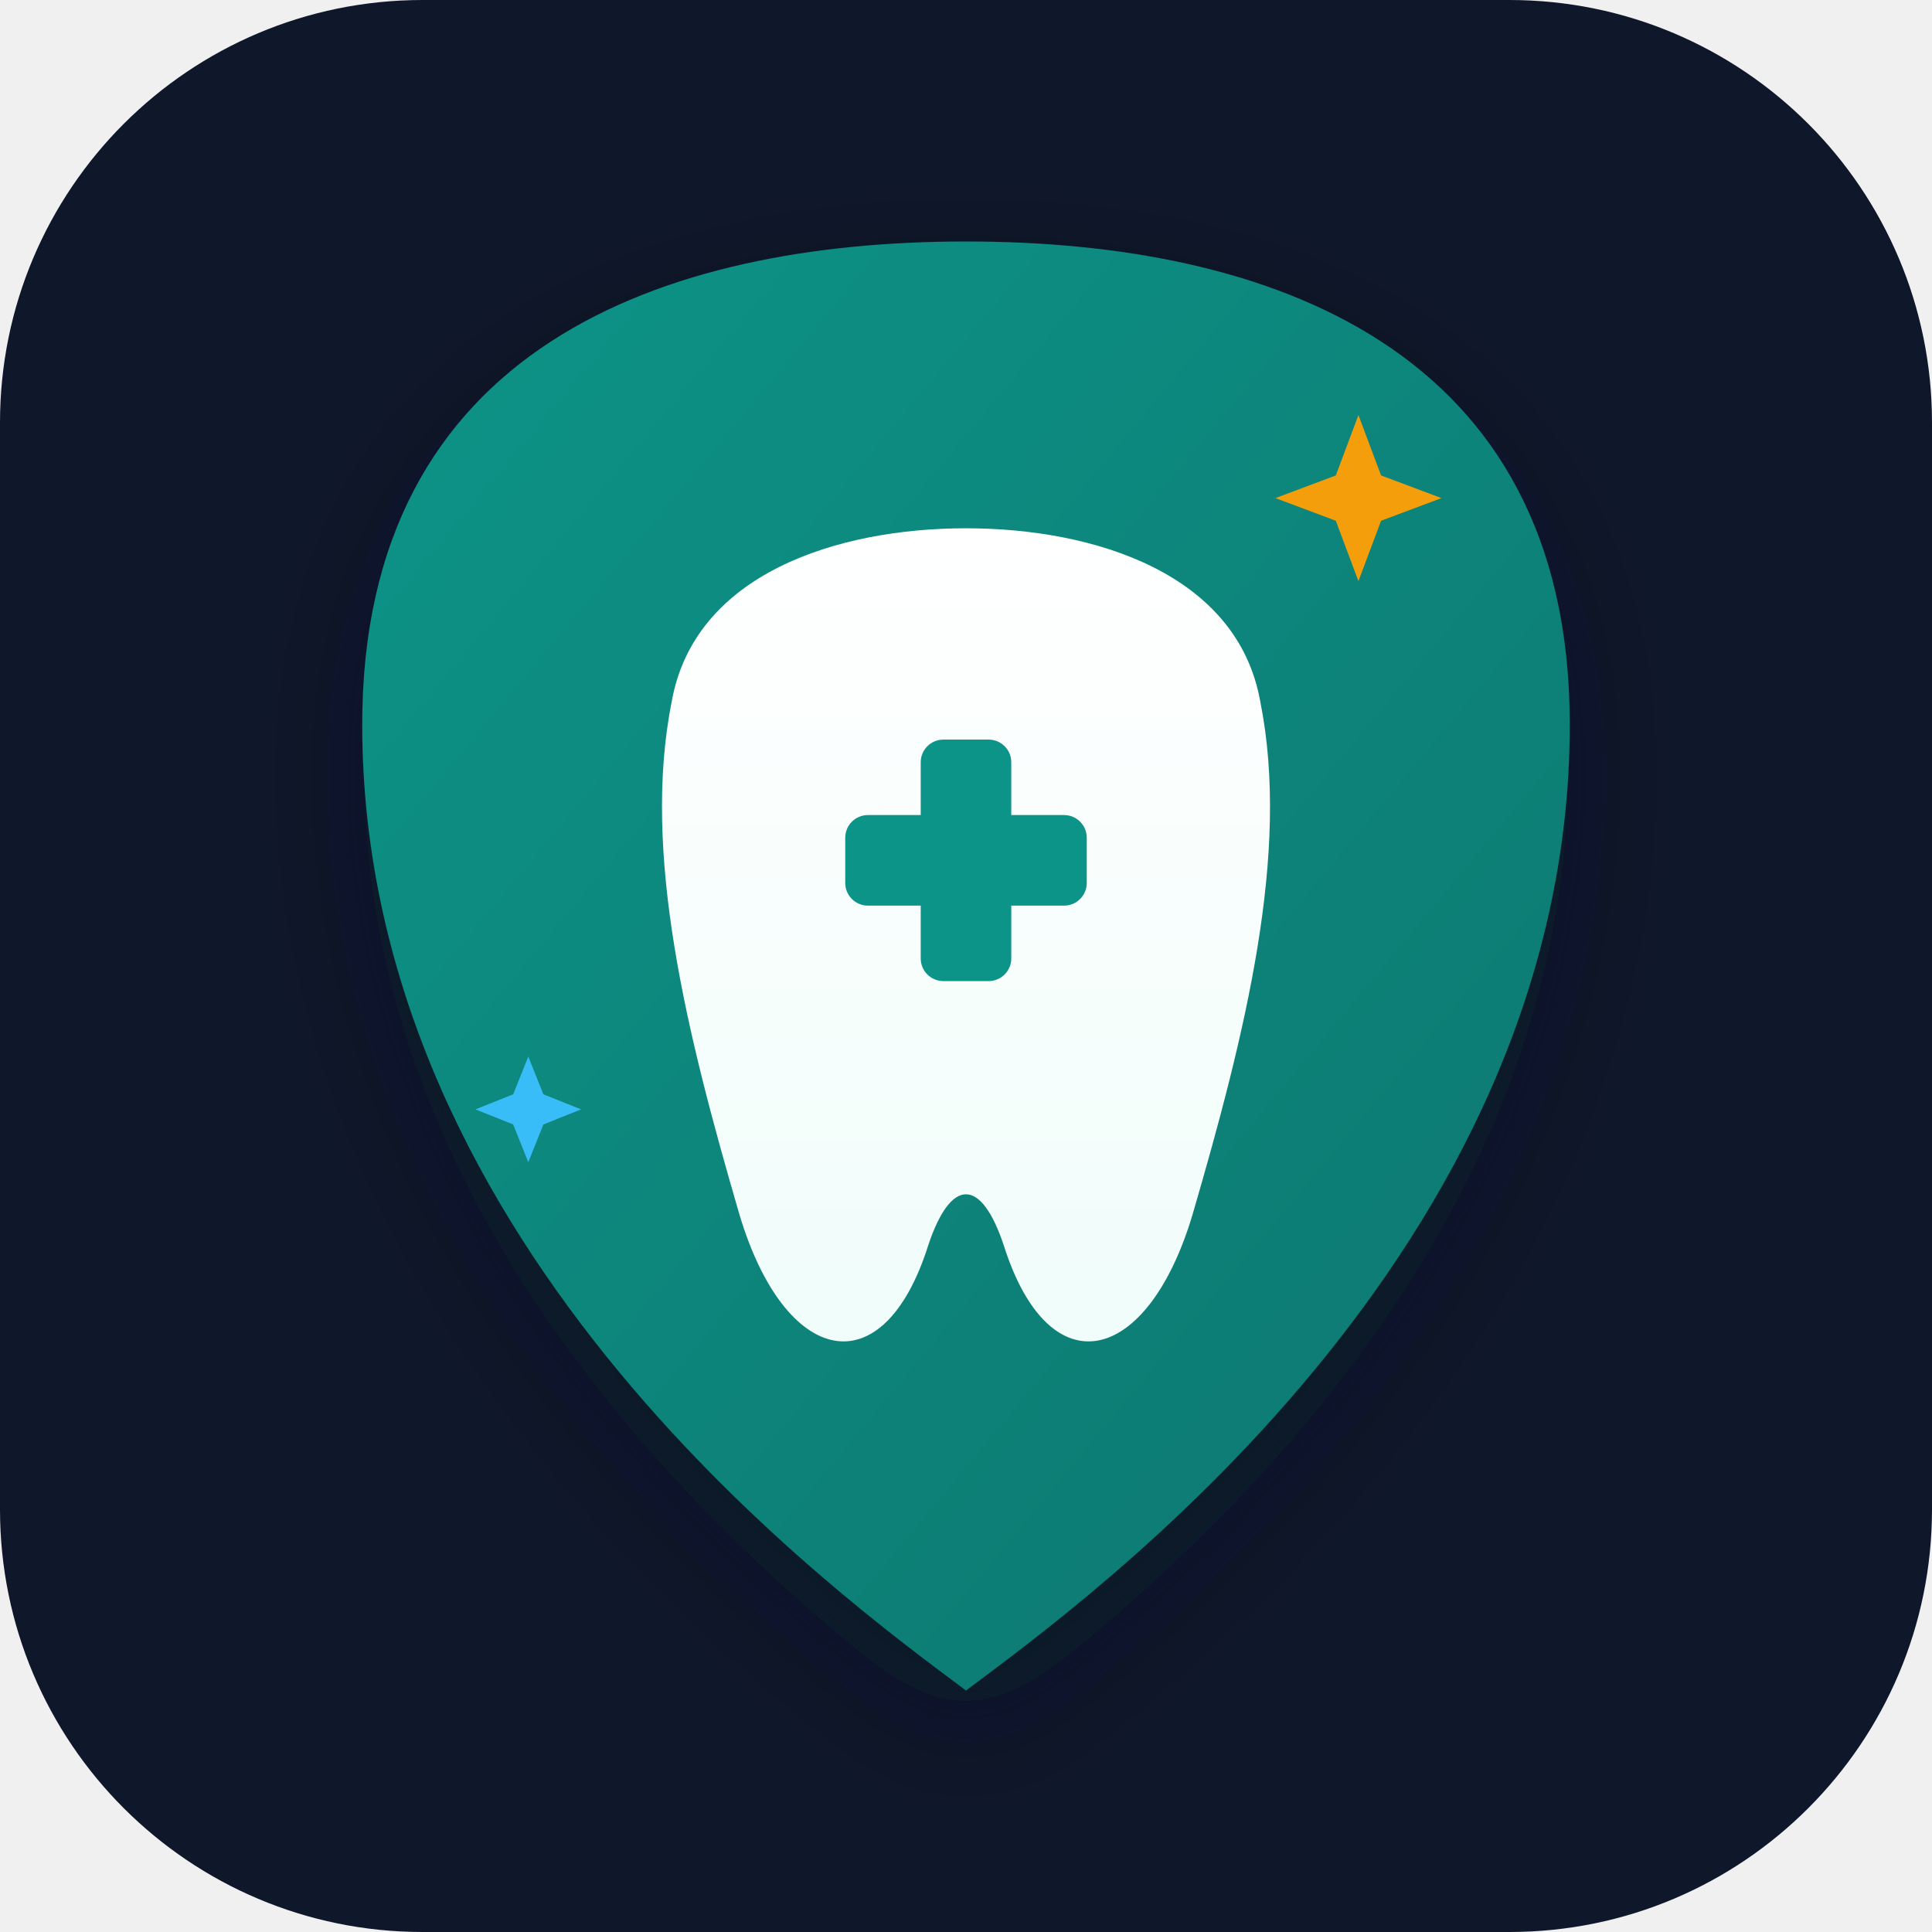
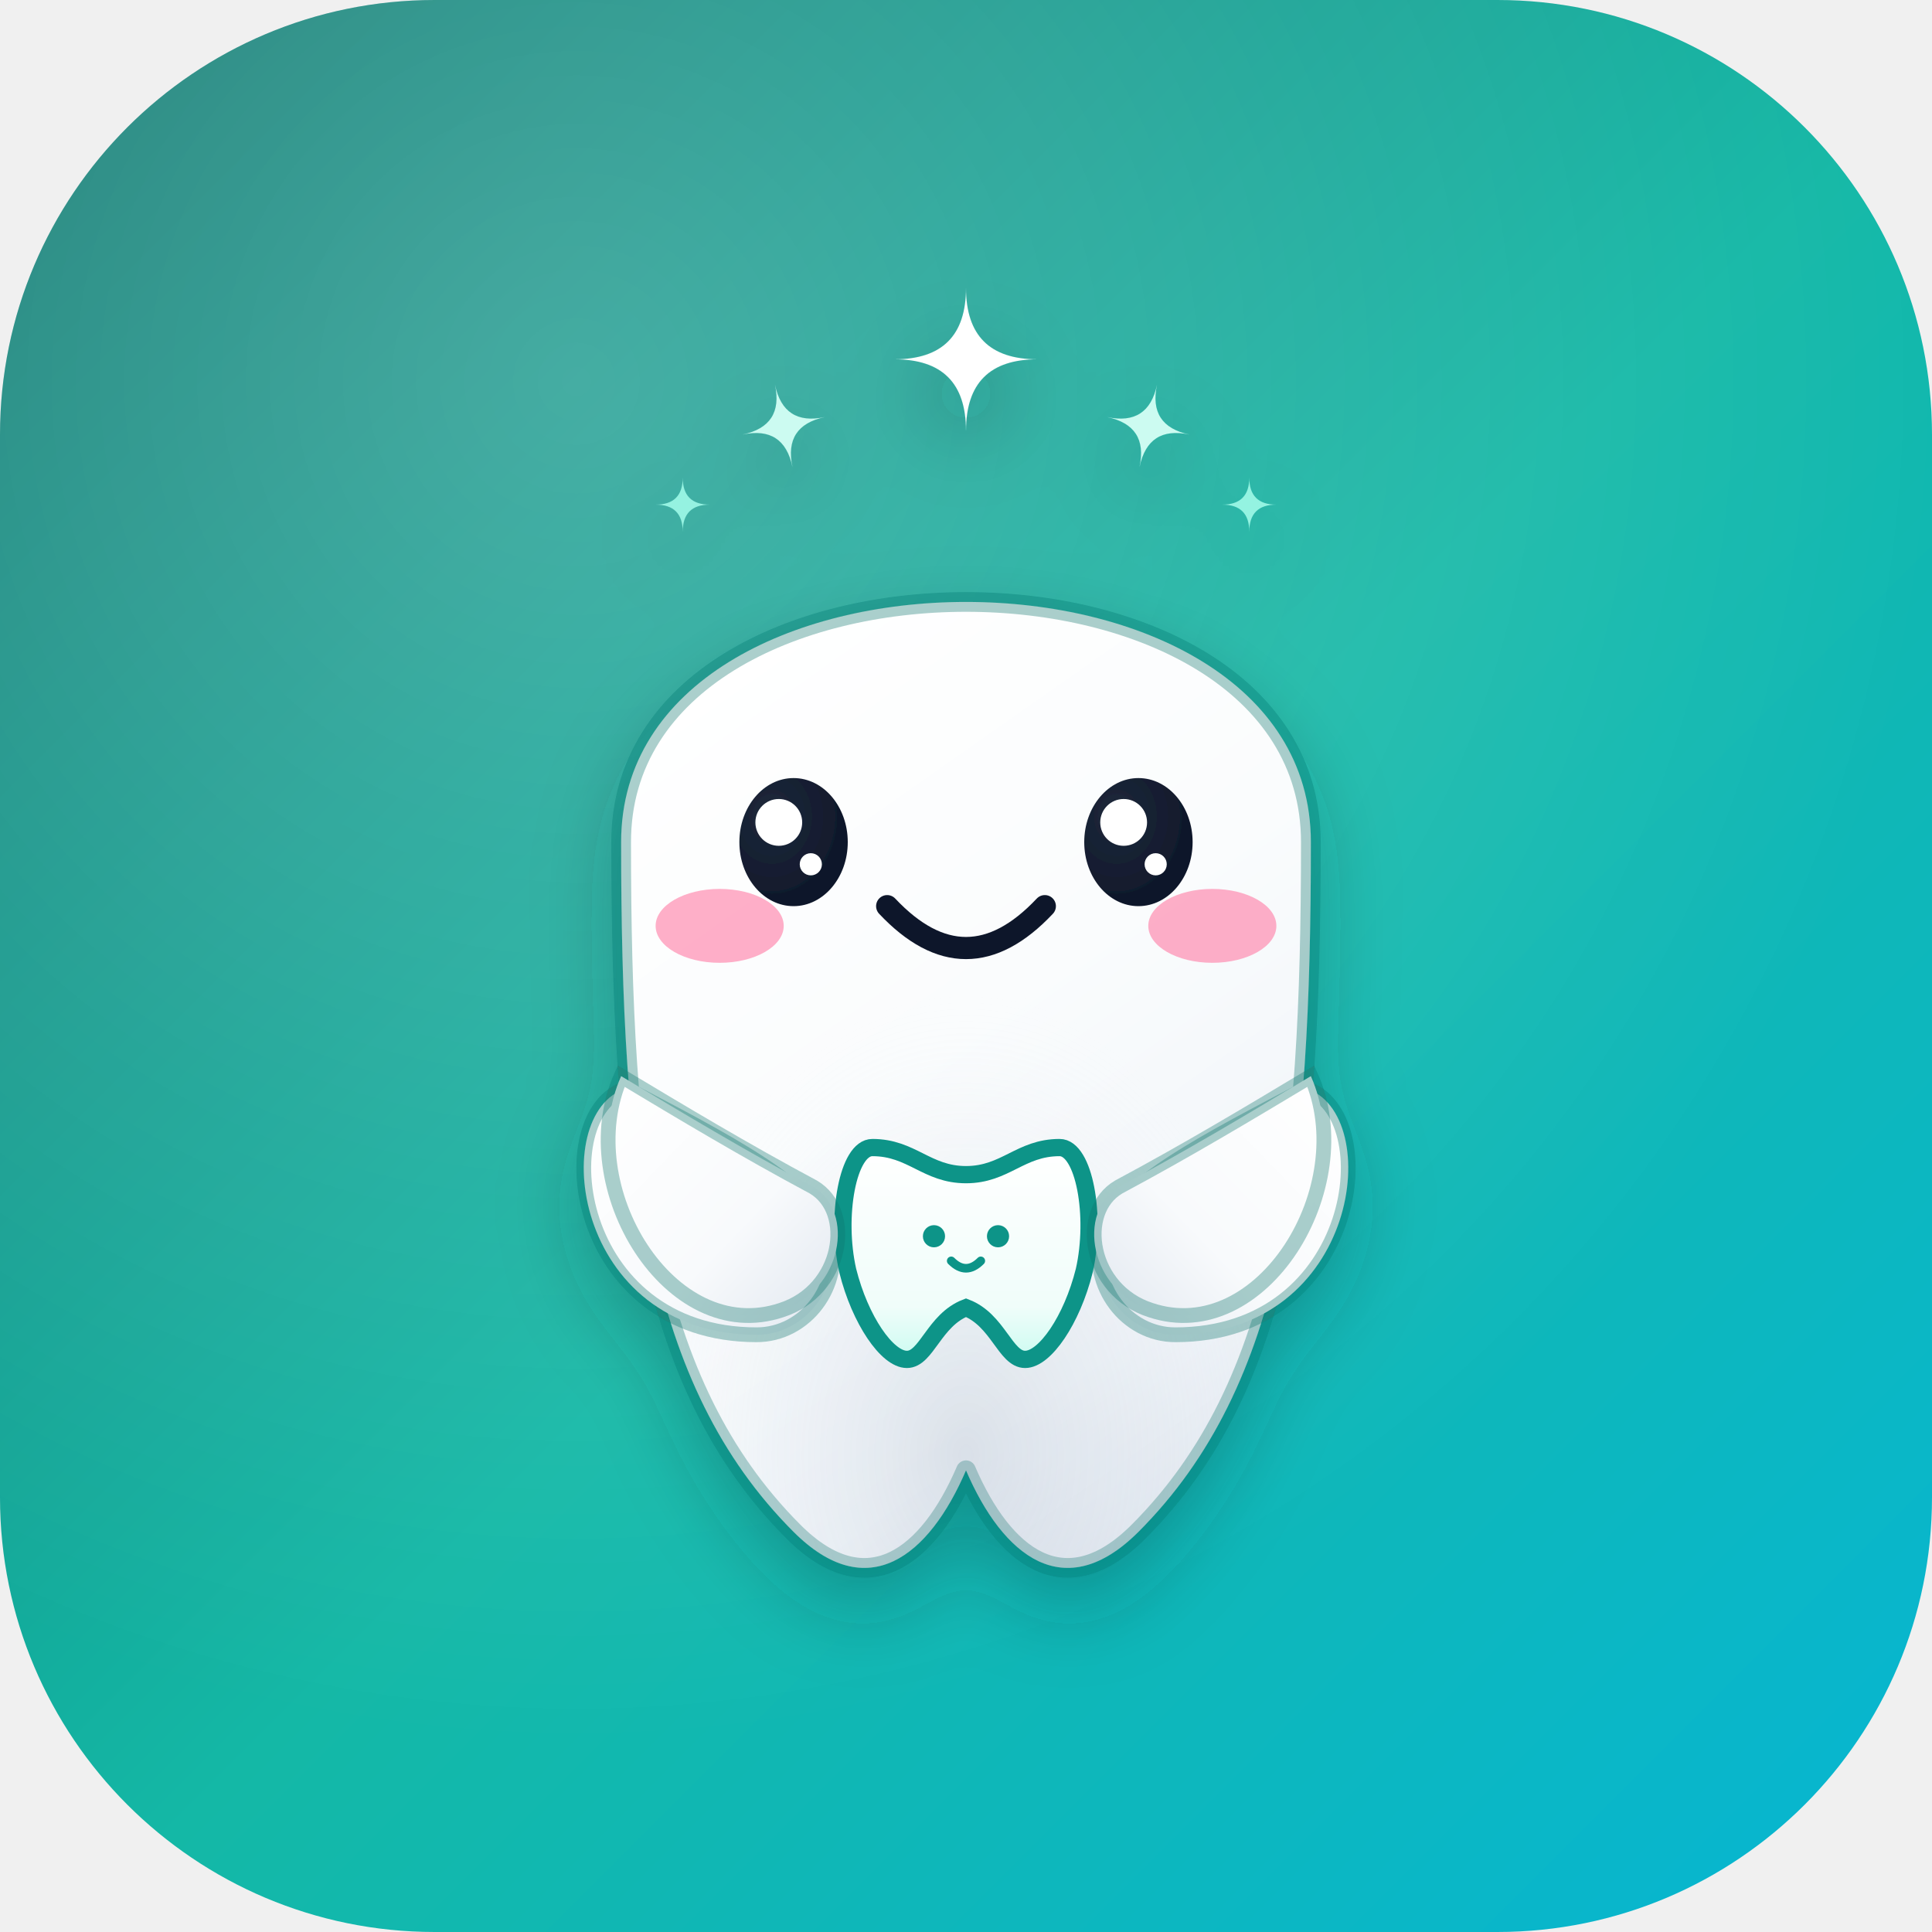
- <svg xmlns="http://www.w3.org/2000/svg" viewBox="0 0 512 512" width="512" height="512">
+ <svg xmlns="http://www.w3.org/2000/svg" viewBox="0 0 800 800" width="800" height="800">
  <defs>
-     <linearGradient id="shieldGrad" x1="0%" y1="0%" x2="100%" y2="100%">
-       <stop offset="0%" stop-color="#0d9488" />
-       <stop offset="100%" stop-color="#0f766e" />
+     <linearGradient id="iconBgGrad" x1="0%" y1="0%" x2="100%" y2="100%">
+       <stop offset="0%" stop-color="#0F766E" />
+       <stop offset="52%" stop-color="#14B8A6" />
+       <stop offset="100%" stop-color="#06B6D4" />
+     </linearGradient>
+     <radialGradient id="iconBgGlow" cx="30%" cy="20%" r="70%">
+       <stop offset="0%" stop-color="#FFFFFF" stop-opacity="0.22" />
+       <stop offset="100%" stop-color="#FFFFFF" stop-opacity="0" />
+     </radialGradient>
+     <linearGradient id="bodyGrad" x1="25%" y1="0%" x2="75%" y2="100%">
+       <stop offset="0%" stop-color="#FFFFFF" />
+       <stop offset="45%" stop-color="#FAFCFD" />
+       <stop offset="80%" stop-color="#F1F5F9" />
+       <stop offset="100%" stop-color="#E2E8F0" />
+     </linearGradient>
+     <radialGradient id="bodyShadow" cx="50%" cy="88%" r="48%">
+       <stop offset="0%" stop-color="#94A3B8" stop-opacity="0.25" />
+       <stop offset="60%" stop-color="#CBD5E1" stop-opacity="0.12" />
+       <stop offset="100%" stop-color="#FFFFFF" stop-opacity="0" />
+     </radialGradient>
+     <linearGradient id="armGradLeft" x1="0%" y1="0%" x2="100%" y2="100%">
+       <stop offset="0%" stop-color="#FFFFFF" />
+       <stop offset="60%" stop-color="#F8FAFC" />
+       <stop offset="100%" stop-color="#E2E8F0" />
+     </linearGradient>
+     <linearGradient id="armGradRight" x1="100%" y1="0%" x2="0%" y2="100%">
+       <stop offset="0%" stop-color="#FFFFFF" />
+       <stop offset="60%" stop-color="#F8FAFC" />
+       <stop offset="100%" stop-color="#E2E8F0" />
    </linearGradient>
    <linearGradient id="toothGrad" x1="0%" y1="0%" x2="0%" y2="100%">
-       <stop offset="0%" stop-color="#ffffff" />
-       <stop offset="100%" stop-color="#f0fdfa" />
+       <stop offset="0%" stop-color="#FFFFFF" />
+       <stop offset="75%" stop-color="#F0FDFA" />
+       <stop offset="100%" stop-color="#CCFBF1" />
    </linearGradient>
-     <filter id="dropShadow" x="-10%" y="-10%" width="120%" height="120%">
-       <feDropShadow dx="0" dy="12" stdDeviation="16" flood-color="#0f172a" flood-opacity="0.35" />
+     <radialGradient id="eyeGrad" cx="30%" cy="30%" r="70%">
+       <stop offset="0%" stop-color="#1E293B" />
+       <stop offset="100%" stop-color="#0F172A" />
+     </radialGradient>
+     <filter id="mascotShadow" x="-15%" y="-15%" width="130%" height="135%">
+       <feDropShadow dx="0" dy="14" stdDeviation="16" flood-color="#042F2E" flood-opacity="0.28" />
    </filter>
  </defs>
-   <rect width="512" height="512" rx="112" fill="#0f172a" />
-   <path d="M 256 64 C 336 64 416 92 416 192 C 416 332 288 424 256 448 C 224 424 96 332 96 192 C 96 92 176 64 256 64 Z" fill="url(#shieldGrad)" filter="url(#dropShadow)" />
-   <path d="M 256 140 C 290 140 328 152 334 186 C 342 226 330 274 316 322 C 304 362 278 368 266 330 C 260 312 252 312 246 330 C 234 368 208 362 196 322 C 182 274 170 226 178 186 C 184 152 222 140 256 140 Z" fill="url(#toothGrad)" />
-   <rect x="244" y="196" width="24" height="64" rx="6" fill="#0d9488" />
-   <rect x="224" y="216" width="64" height="24" rx="6" fill="#0d9488" />
-   <path d="M 360 110 L 366 126 L 382 132 L 366 138 L 360 154 L 354 138 L 338 132 L 354 126 Z" fill="#f59e0b" />
-   <path d="M 140 280 L 144 290 L 154 294 L 144 298 L 140 308 L 136 298 L 126 294 L 136 290 Z" fill="#38bdf8" />
+   <rect x="0" y="0" width="800" height="800" rx="180" fill="url(#iconBgGrad)" />
+   <rect x="0" y="0" width="800" height="800" rx="180" fill="url(#iconBgGlow)" />
+   <g transform="translate(400, 415) scale(1.02) translate(-400, -405)" filter="url(#mascotShadow)">
+     <g id="sparkles">
+       <path d="M 400 115 Q 400 144 429 144 Q 400 144 400 173 Q 400 144 371 144 Q 400 144 400 115 Z" fill="#FFFFFF" />
+       <path d="M 326 154 Q 326 171 343 171 Q 326 171 326 188 Q 326 171 309 171 Q 326 171 326 154 Z" fill="#CCFBF1" transform="rotate(-12, 326, 171)" />
+       <path d="M 474 154 Q 474 171 491 171 Q 474 171 474 188 Q 474 171 457 171 Q 474 171 474 154 Z" fill="#CCFBF1" transform="rotate(12, 474, 171)" />
+       <path d="M 285 192 Q 285 203 296 203 Q 285 203 285 214 Q 285 203 274 203 Q 285 203 285 192 Z" fill="#99F6E4" opacity="0.95" />
+       <path d="M 515 192 Q 515 203 526 203 Q 515 203 515 214 Q 515 203 504 203 Q 515 203 515 192 Z" fill="#99F6E4" opacity="0.95" />
+     </g>
+     <path d="       M 260, 340       C 260, 210  540, 210  540, 340       C 540, 470  530, 560  470, 620       C 440, 650  415, 630  400, 595       C 385, 630  360, 650  330, 620       C 270, 560  260, 470  260, 340 Z" fill="url(#bodyGrad)" stroke="#0F766E" stroke-opacity="0.35" stroke-width="8" stroke-linejoin="round" />
+     <path d="       M 260, 340       C 260, 210  540, 210  540, 340       C 540, 470  530, 560  470, 620       C 440, 650  415, 630  400, 595       C 385, 630  360, 650  330, 620       C 270, 560  260, 470  260, 340 Z" fill="url(#bodyShadow)" />
+     <g transform="translate(330, 340)">
+       <ellipse cx="0" cy="0" rx="22" ry="26" fill="url(#eyeGrad)" />
+       <circle cx="-6" cy="-8" r="9.5" fill="#FFFFFF" />
+       <circle cx="7" cy="9" r="4.5" fill="#FFFFFF" />
+     </g>
+     <g transform="translate(470, 340)">
+       <ellipse cx="0" cy="0" rx="22" ry="26" fill="url(#eyeGrad)" />
+       <circle cx="-6" cy="-8" r="9.5" fill="#FFFFFF" />
+       <circle cx="7" cy="9" r="4.5" fill="#FFFFFF" />
+     </g>
+     <ellipse cx="300" cy="374" rx="26" ry="15" fill="#FF76A0" opacity="0.58" />
+     <ellipse cx="500" cy="374" rx="26" ry="15" fill="#FF76A0" opacity="0.58" />
+     <path d="M 368 366 Q 400 400 432 366" fill="none" stroke="#0F172A" stroke-width="9" stroke-linecap="round" />
+     <path d="M 262 440 C 230 450 240 540 315 540 C 335 540 350 520 345 500 C 340 480 300 460 262 440 Z" fill="url(#armGradLeft)" stroke="#0F766E" stroke-opacity="0.35" stroke-width="6" />
+     <path d="M 538 440 C 570 450 560 540 485 540 C 465 540 450 520 455 500 C 460 480 500 460 538 440 Z" fill="url(#armGradRight)" stroke="#0F766E" stroke-opacity="0.35" stroke-width="6" />
+     <g transform="translate(400, 502)">
+       <path d="         M -38, -38         C -48, -38 -53, -10 -48, 12         C -43, 32 -32, 48 -24, 48         C -16, 48 -13, 32 0, 27         C 13, 32 16, 48 24, 48         C 32, 48 43, 32 48, 12         C 53, -10 48, -38 38, -38         C 22, -38 16, -27 0, -27         C -16, -27 -22, -38 -38, -38 Z" fill="url(#toothGrad)" stroke="#0D9488" stroke-width="7" />
+       <circle cx="-13" cy="-2" r="4.5" fill="#0D9488" />
+       <circle cx="13" cy="-2" r="4.5" fill="#0D9488" />
+       <path d="M -6 8 Q 0 14 6 8" fill="none" stroke="#0D9488" stroke-width="3.5" stroke-linecap="round" />
+     </g>
+     <path d="M 260 435 C 240 480 280 545 325 530 C 350 522 355 490 338 480 C 310 465 285 450 260 435 Z" fill="url(#armGradLeft)" stroke="#0F766E" stroke-opacity="0.35" stroke-width="6" />
+     <path d="M 540 435 C 560 480 520 545 475 530 C 450 522 445 490 462 480 C 490 465 515 450 540 435 Z" fill="url(#armGradRight)" stroke="#0F766E" stroke-opacity="0.35" stroke-width="6" />
+   </g>
</svg>
